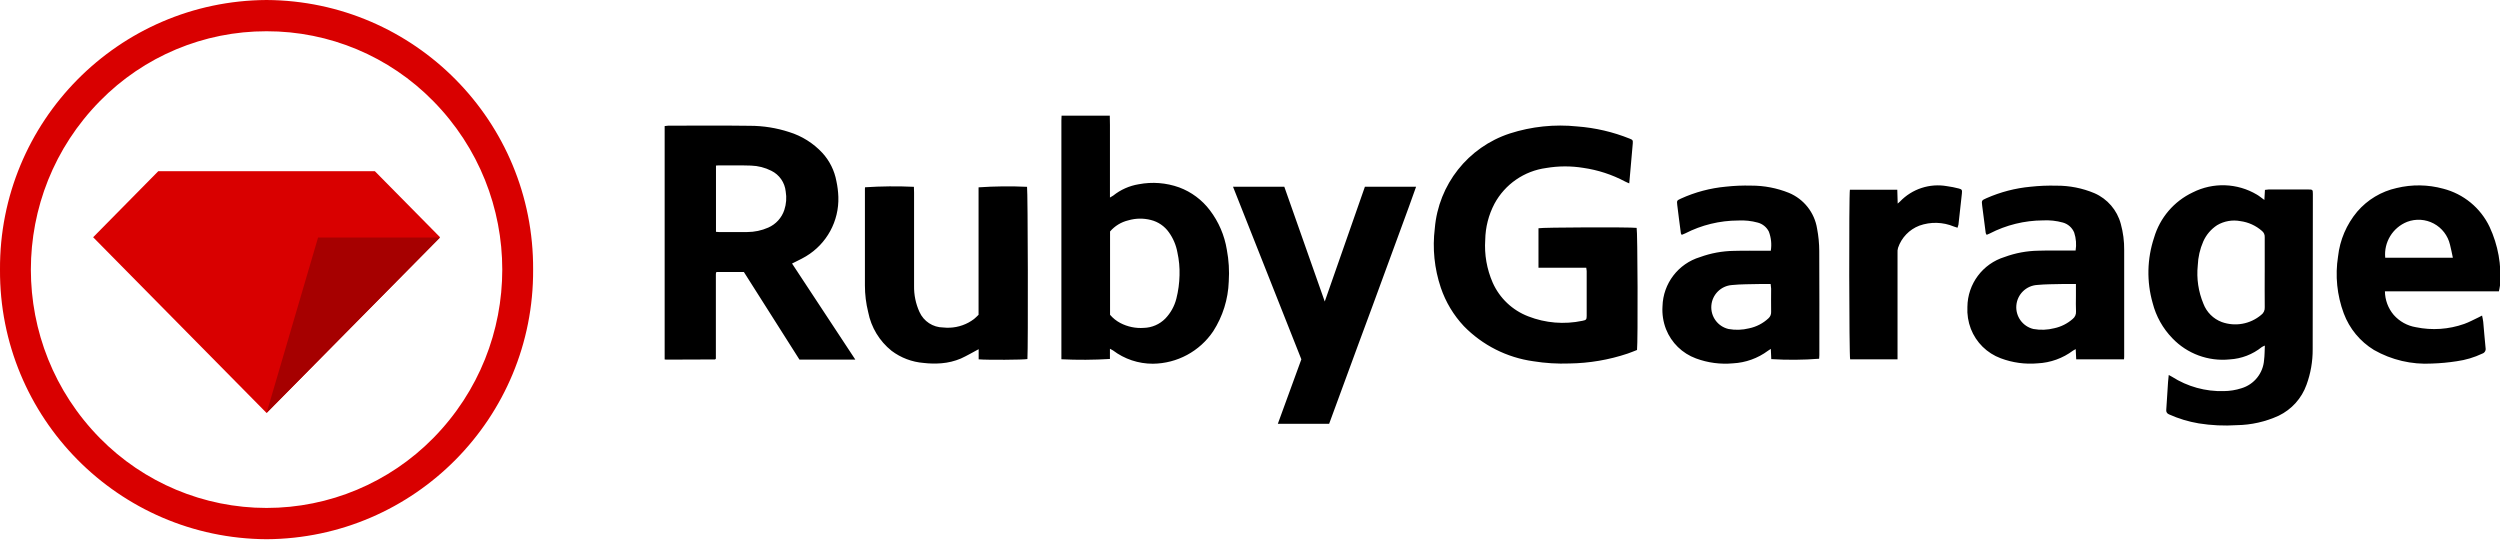
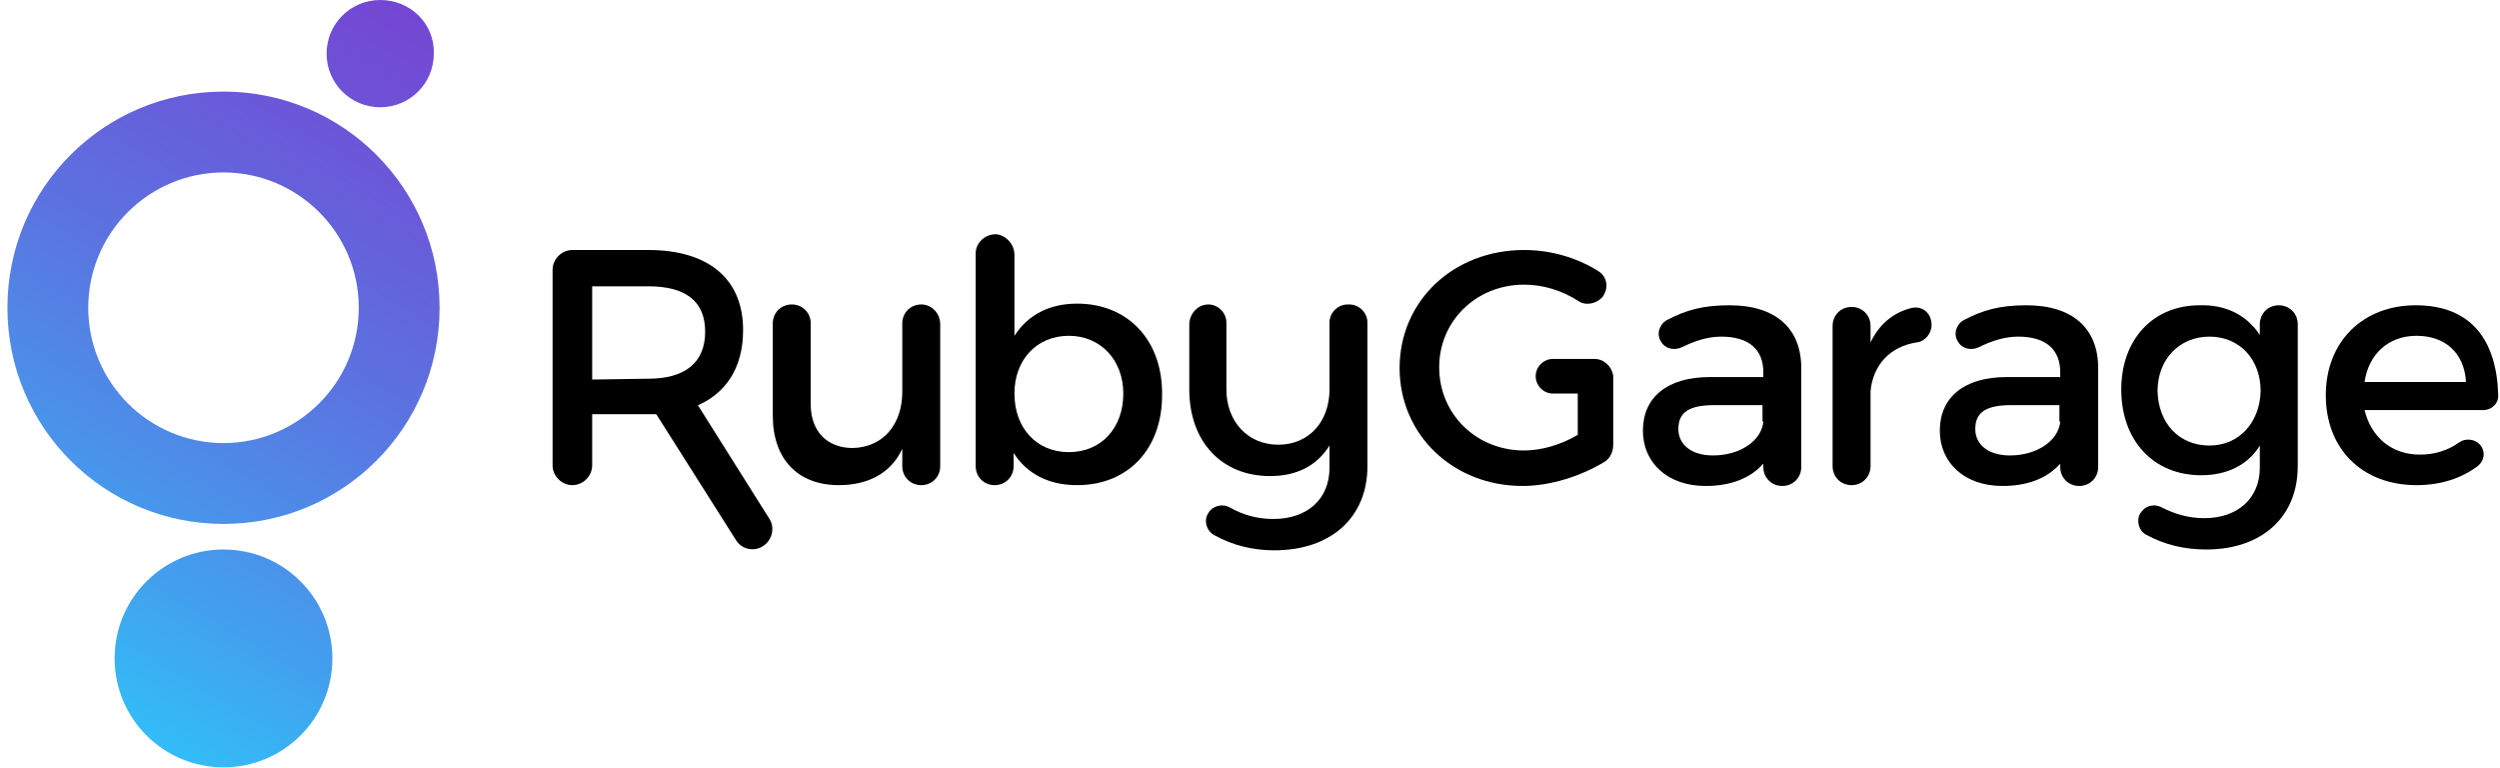
- <svg xmlns="http://www.w3.org/2000/svg" width="162.272" height="35" viewBox="0 0 153 33">
-   <defs>
-     <style>.cls-1,.cls-2,.cls-3{fill-rule:evenodd}.cls-2{fill:#d90000}.cls-3{fill:#a60000}</style>
-   </defs>
-   <path class="cls-1" d="M67.919,7.071c0,0.192.01,0.384,0.01,0.576q0,2.037,0,4.073v0.37a1.64,1.64,0,0,0,.2-0.12,3.37,3.37,0,0,1,1.561-.694,4.712,4.712,0,0,1,2.477.193,4.178,4.178,0,0,1,1.879,1.4,5.42,5.42,0,0,1,1.036,2.412,7.745,7.745,0,0,1,.118,1.949,6.022,6.022,0,0,1-.951,3.042,4.5,4.5,0,0,1-3.692,1.988,4.021,4.021,0,0,1-2.445-.817,1.39,1.39,0,0,0-.184-0.1v0.625a26.989,26.989,0,0,1-2.971.019V21.732q0-7.178,0-14.355c0-.1.007-0.2,0.011-0.3h2.945Zm0.016,7.095v5.1a2.137,2.137,0,0,0,.625.5,2.683,2.683,0,0,0,1.446.3,1.916,1.916,0,0,0,1.31-.569,2.724,2.724,0,0,0,.677-1.219,6.366,6.366,0,0,0,.194-1.43,5.67,5.67,0,0,0-.131-1.406,3.028,3.028,0,0,0-.52-1.225,1.91,1.91,0,0,0-1.106-.755,2.608,2.608,0,0,0-1.38.024A2.124,2.124,0,0,0,67.935,14.166Zm-15.59,7.84H48.926l-3.4-5.359H43.857a0.283,0.283,0,0,0-.023.023,0.063,0.063,0,0,0-.016.027,0.864,0.864,0,0,0-.007.1q0,2.579,0,5.153c-0.012.014-.019,0.024-0.027,0.031a0.052,0.052,0,0,1-.026.017l-2.942.011A1.138,1.138,0,0,1,40.677,22V7.715a1.88,1.88,0,0,1,.217-0.024c1.673,0,3.346-.016,5.017.008a7.718,7.718,0,0,1,2.381.381,4.645,4.645,0,0,1,2.04,1.281,3.491,3.491,0,0,1,.855,1.723,5.409,5.409,0,0,1,.12.966,4.083,4.083,0,0,1-1.978,3.634c-0.168.107-.351,0.189-0.528,0.281-0.1.051-.2,0.1-0.328,0.163Zm-8.522-7.818c0.061,0,.114.013,0.168,0.013,0.579,0,1.158,0,1.737,0a3.2,3.2,0,0,0,1.289-.272A1.792,1.792,0,0,0,48,12.851a2.344,2.344,0,0,0,.085-1.134,1.587,1.587,0,0,0-.882-1.267,2.947,2.947,0,0,0-1.241-.316c-0.657-.022-1.314-0.01-1.972-0.012-0.053,0-.107.006-0.172,0.01v4.055ZM75.461,11.43H78.6l2.475,7.023,2.457-7.025h3.133c-0.575,1.637-1.187,3.238-1.769,4.85s-1.182,3.209-1.773,4.814-1.187,3.229-1.78,4.845h-3.14l1.44-3.947ZM59.888,19.265v-7.8a25.817,25.817,0,0,1,2.967-.032c0.05,0.264.071,9.811,0.023,10.541-0.25.049-2.452,0.063-2.984,0.017V21.37c-0.375.2-.724,0.406-1.091,0.573a3.856,3.856,0,0,1-1.186.289,5.528,5.528,0,0,1-1.091-.02,3.759,3.759,0,0,1-1.963-.744,4.018,4.018,0,0,1-1.43-2.365,6.73,6.73,0,0,1-.2-1.634q0-2.954,0-5.908c0-.034,0-0.067.007-0.1a26.828,26.828,0,0,1,2.991-.028c0,0.117.01,0.238,0.01,0.358,0,1.9,0,3.8,0,5.7a3.691,3.691,0,0,0,.33,1.6,1.607,1.607,0,0,0,1.457.951,2.66,2.66,0,0,0,1.544-.3,2.949,2.949,0,0,0,.337-0.217C59.7,19.453,59.788,19.36,59.888,19.265Zm37.191-2.881H94.155V13.969c0.2-.057,5.594-0.077,6.008-0.023,0.059,0.2.083,6.956,0.023,7.473-0.181.07-.374,0.151-0.571,0.219a11.723,11.723,0,0,1-3.564.607,11.3,11.3,0,0,1-2.21-.136,7.358,7.358,0,0,1-4.254-2.15,6.481,6.481,0,0,1-1.409-2.352,8.2,8.2,0,0,1-.368-3.632A6.7,6.7,0,0,1,92.4,8.169a10.057,10.057,0,0,1,4.125-.431,10.784,10.784,0,0,1,3.215.748c0.182,0.073.2,0.094,0.185,0.3-0.047.573-.1,1.145-0.151,1.718l-0.064.719c-0.1-.045-0.181-0.074-0.254-0.114a7.832,7.832,0,0,0-2.561-.836,6.941,6.941,0,0,0-2.266.008,4.239,4.239,0,0,0-3.168,2.187,4.926,4.926,0,0,0-.565,2.212,5.608,5.608,0,0,0,.458,2.62,3.914,3.914,0,0,0,2.175,2.061,5.8,5.8,0,0,0,3.312.273c0.235-.045.263-0.081,0.264-0.3q0-1.375,0-2.75A1.564,1.564,0,0,0,97.079,16.385Zm35.648,6.564c0.088,0.048.147,0.076,0.2,0.11a5.59,5.59,0,0,0,3.175.877,3.592,3.592,0,0,0,1.075-.174,1.945,1.945,0,0,0,1.384-1.729c0.037-.277.032-0.559,0.048-0.883a1.168,1.168,0,0,0-.186.091,3.448,3.448,0,0,1-1.963.755,4.254,4.254,0,0,1-3.509-1.292,4.8,4.8,0,0,1-1.209-2.16,6.783,6.783,0,0,1,.088-4,4.445,4.445,0,0,1,2.366-2.768,4.082,4.082,0,0,1,3.925.135c0.148,0.085.279,0.2,0.458,0.327,0.013-.22.024-0.407,0.036-0.616a2.163,2.163,0,0,1,.225-0.025q1.21,0,2.422,0c0.271,0,.285.012,0.285,0.272q0,4.753-.011,9.506a6.2,6.2,0,0,1-.378,2.174,3.355,3.355,0,0,1-1.7,1.892,6.379,6.379,0,0,1-2.567.58,10.406,10.406,0,0,1-2.328-.109,7.391,7.391,0,0,1-1.815-.55,0.258,0.258,0,0,1-.172-0.294c0.016-.194.026-0.389,0.038-0.584,0.023-.369.046-0.739,0.071-1.108C132.693,23.242,132.71,23.109,132.727,22.949Zm5.874-6.275c0-.721,0-1.442,0-2.163a0.449,0.449,0,0,0-.17-0.378,2.5,2.5,0,0,0-1.322-.6,2.053,2.053,0,0,0-1.418.247,2.3,2.3,0,0,0-.852,1,4.047,4.047,0,0,0-.336,1.469,4.8,4.8,0,0,0,.347,2.343,1.927,1.927,0,0,0,1.119,1.116,2.454,2.454,0,0,0,2.413-.433,0.531,0.531,0,0,0,.22-0.473C138.594,18.1,138.6,17.386,138.6,16.674Zm-30.227-1.337a2.284,2.284,0,0,0-.121-1.163,1.059,1.059,0,0,0-.677-0.55,3.792,3.792,0,0,0-1.2-.128,7.146,7.146,0,0,0-3.246.791c-0.067.034-.138,0.058-0.209,0.088a0.308,0.308,0,0,1-.05-0.087c-0.076-.579-0.155-1.159-0.223-1.739-0.032-.276-0.024-0.278.226-0.395a8.523,8.523,0,0,1,2.747-.729,11.426,11.426,0,0,1,1.553-.064,6.125,6.125,0,0,1,2.305.442,2.855,2.855,0,0,1,1.726,2.186,7.42,7.42,0,0,1,.133,1.363c0.013,2.127.006,4.253,0.006,6.38,0,0.076-.009.153-0.013,0.224a20.869,20.869,0,0,1-2.929.022c-0.008-.19-0.017-0.388-0.028-0.626-0.084.055-.13,0.083-0.174,0.115a3.932,3.932,0,0,1-2.142.77,5.144,5.144,0,0,1-2.263-.3,3.135,3.135,0,0,1-1.835-1.791,3.283,3.283,0,0,1-.215-1.4,3.232,3.232,0,0,1,2.3-3.012,6.284,6.284,0,0,1,2.061-.379c0.653-.02,1.307-0.007,1.961-0.009h0.31Zm-0.01,2.046c-0.24,0-.459-0.005-0.678,0-0.566.015-1.134,0.005-1.7,0.063a1.365,1.365,0,0,0-.2,2.69,2.981,2.981,0,0,0,1.256-.041,2.465,2.465,0,0,0,1.189-.615,0.486,0.486,0,0,0,.162-0.384c-0.01-.477,0-0.955,0-1.432C108.388,17.579,108.374,17.495,108.364,17.383Zm21.624,4.611h-2.924c-0.01-.2-0.02-0.4-0.031-0.628a1.761,1.761,0,0,0-.161.09,3.929,3.929,0,0,1-2.167.781,5.127,5.127,0,0,1-2.262-.31,3.133,3.133,0,0,1-1.827-1.8,3.27,3.27,0,0,1-.211-1.345,3.224,3.224,0,0,1,2.279-3.054,6.23,6.23,0,0,1,2.06-.384c0.663-.021,1.327-0.008,1.99-0.009h0.293a2.34,2.34,0,0,0-.086-1.1,1.054,1.054,0,0,0-.692-0.614,3.816,3.816,0,0,0-1.227-.132,7.171,7.171,0,0,0-3.246.8c-0.058.029-.12,0.053-0.193,0.085a0.413,0.413,0,0,1-.056-0.106c-0.074-.56-0.149-1.12-0.218-1.681-0.039-.32-0.034-0.325.265-0.458a8.675,8.675,0,0,1,2.694-.7,11.9,11.9,0,0,1,1.582-.065,5.894,5.894,0,0,1,2.331.461,2.846,2.846,0,0,1,1.61,1.873A5.792,5.792,0,0,1,130,15.312q0.006,3.234,0,6.467C130,21.837,130,21.895,129.988,21.994Zm-2.941-4.611c-0.312,0-.578-0.006-0.844,0-0.508.013-1.019,0.008-1.524,0.057a1.368,1.368,0,0,0-.237,2.695,3.017,3.017,0,0,0,1.283-.047,2.5,2.5,0,0,0,1.122-.566,0.532,0.532,0,0,0,.205-0.454c-0.018-.311-0.005-0.623-0.005-0.935V17.383Zm25.886,0.446h-6.976a2.273,2.273,0,0,0,.536,1.442,2.311,2.311,0,0,0,1.361.755,5.515,5.515,0,0,0,2.954-.2c0.306-.108.593-0.269,0.889-0.407,0.058-.027.113-0.058,0.206-0.106,0.028,0.149.06,0.268,0.071,0.39,0.05,0.534.088,1.068,0.144,1.6a0.294,0.294,0,0,1-.2.338,5.356,5.356,0,0,1-1.568.468,12.368,12.368,0,0,1-1.518.141,6.42,6.42,0,0,1-3.544-.83,4.45,4.45,0,0,1-1.851-2.243,6.9,6.9,0,0,1-.349-3.476,5.152,5.152,0,0,1,1.174-2.748,4.442,4.442,0,0,1,2.412-1.445,5.7,5.7,0,0,1,2.85.041,4.334,4.334,0,0,1,2.841,2.341,7.105,7.105,0,0,1,.64,3.551,1.4,1.4,0,0,1-.033.2C152.966,17.69,152.954,17.737,152.933,17.829Zm-2.819-2.059c-0.062-.286-0.107-0.543-0.174-0.794a1.976,1.976,0,0,0-2.62-1.4,2.145,2.145,0,0,0-1.344,2.2h4.138Zm-36.9-4.159h2.9c0.009,0.276.016,0.541,0.025,0.849,0.071-.062.107-0.09,0.139-0.123a3.207,3.207,0,0,1,2.87-.944,6.1,6.1,0,0,1,.734.145c0.186,0.047.208,0.092,0.187,0.295-0.067.639-.14,1.278-0.212,1.917a1.26,1.26,0,0,1-.057.188c-0.085-.027-0.155-0.047-0.222-0.073a2.929,2.929,0,0,0-2.112-.055,2.214,2.214,0,0,0-1.306,1.359,0.872,0.872,0,0,0-.031.316q0,3.073,0,6.145v0.363h-2.9C113.165,21.781,113.15,11.965,113.213,11.612Z" />
-   <path class="cls-2" d="M16.314,1.913a14.249,14.249,0,0,1,10.2,4.273,14.7,14.7,0,0,1,0,20.627,14.311,14.311,0,0,1-20.4,0,14.7,14.7,0,0,1,0-20.627,14.249,14.249,0,0,1,10.2-4.273m0-1.913A16.407,16.407,0,0,0,0,16.5,16.407,16.407,0,0,0,16.314,33,16.407,16.407,0,0,0,32.627,16.5,16.407,16.407,0,0,0,16.314,0h0Z" />
-   <path class="cls-2" d="M9.688,10.476L5.7,14.519,16.314,25.274,26.931,14.519,22.94,10.476H9.688Z" />
-   <path class="cls-3" d="M16.314,25.274L26.931,14.536H19.466Z" />
+ <svg xmlns="http://www.w3.org/2000/svg" version="1.1" id="Layer_1" x="0px" y="0px" viewBox="0 0 303 93" style="enable-background:new 0 0 303 93;" xml:space="preserve">
+   <style type="text/css">
+ 	.st0{fill:url(#SVGID_1_);}
+ 	.st1{fill:none;}
+ </style>
+   <path d="M79.9,50.2c-0.4,0-0.9,0-1.3,0h-6.8v6.2c0,1.3-1.1,2.4-2.4,2.4l0,0c-1.3,0-2.4-1.1-2.4-2.4V32.7c0-1.3,1.1-2.4,2.4-2.4h9.2  c7.3,0,11.5,3.5,11.5,9.7c0,4.6-2.1,7.8-5.9,9.3 M78.6,45.9c4.4,0,6.9-1.9,6.9-5.7s-2.5-5.5-6.9-5.5h-6.8V46L78.6,45.9L78.6,45.9z" />
+   <g>
+     <path d="M111.7,36.9c-1.3,0-2.3,1-2.3,2.3v8.3c0,3.8-2.2,6.7-6,6.8c-3.1,0-5.1-2-5.1-5.3v-9.8c0-1.3-1-2.3-2.3-2.3l0,0   c-1.3,0-2.3,1-2.3,2.3v11.2c0,5.2,3,8.4,8,8.4c3.5,0,6.3-1.4,7.7-4.4v2.1c0,1.3,1,2.3,2.3,2.3l0,0c1.3,0,2.3-1,2.3-2.3V39.3   C114,38,113,36.9,111.7,36.9L111.7,36.9z" />
+   </g>
+   <g>
+     <path d="M130.6,36.8c-3.4,0-6,1.4-7.6,3.9v-9.8c0-1.2-0.9-2.3-2.1-2.5c-1.4-0.1-2.6,1-2.6,2.3v25.8c0,1.3,1,2.3,2.3,2.3l0,0   c1.3,0,2.3-1,2.3-2.3v-1.6c1.6,2.5,4.2,3.9,7.7,3.9c6.2,0,10.3-4.4,10.3-10.9C141,41.3,136.8,36.8,130.6,36.8z M129.6,54.8   c-3.9,0-6.6-2.9-6.6-7.1c0-4.1,2.7-7,6.6-7c3.9,0,6.6,3,6.6,7C136.2,51.9,133.5,54.8,129.6,54.8z" />
+   </g>
+   <path d="M146.5,36.9L146.5,36.9c1.2,0,2.2,1,2.2,2.2v8.1c0,3.9,2.6,6.7,6.3,6.7s6.2-2.8,6.2-6.7v-6.8v-1.3c0-1.2,1-2.2,2.2-2.2h0.2  c1.2,0,2.2,1,2.2,2.2v17.4c0,6.2-4.4,10.2-11.3,10.2c-2.6,0-5-0.6-7.2-1.8c-1-0.5-1.4-1.8-0.8-2.7l0,0c0.5-0.9,1.7-1.2,2.6-0.7  c1.6,0.9,3.3,1.4,5.3,1.4c4.1,0,6.8-2.4,6.8-6.2V54c-1.5,2.4-3.9,3.7-7.2,3.7c-5.9,0-9.8-4.2-9.8-10.5v-8  C144.3,37.9,145.3,36.9,146.5,36.9z" />
+   <path d="M92.5,66.2L92.5,66.2c-1.1,0.7-2.6,0.4-3.3-0.8L79,49.3l4.1-2.6l10.2,16.2C94,64,93.6,65.5,92.5,66.2z" />
+   <g>
+     <path d="M231.5,37.4c-2.1,0.6-3.7,2-4.7,4.1v-2c0-1.3-1-2.3-2.3-2.3s-2.3,1-2.3,2.3v17c0,1.3,1,2.3,2.3,2.3s2.3-1,2.3-2.3v-9.1   c0.3-3.1,2.3-5.4,5.6-5.9c1-0.1,1.8-1.1,1.8-2.1C234.2,37.9,233,36.9,231.5,37.4z" />
+     <path d="M276.3,37c-1.3,0-2.3,1-2.3,2.3v1.3c-1.5-2.3-4-3.7-7.3-3.6c-5.7,0-9.5,4.2-9.5,10.2c0,6.2,3.9,10.4,9.7,10.4   c3.2,0,5.7-1.3,7.1-3.6v2.7c0,3.7-2.7,6.1-6.7,6.1c-2,0-3.6-0.5-5.2-1.3c-0.9-0.5-2-0.2-2.5,0.6l-0.1,0.1c-0.5,0.9-0.2,2.1,0.7,2.6   c2.2,1.2,4.6,1.8,7.3,1.8c6.7,0,11.1-3.9,11.1-10.1V39.3C278.6,38,277.6,37,276.3,37z M267.9,54c-3.7,0-6.2-2.7-6.3-6.6   c0-3.8,2.6-6.6,6.3-6.6c3.6,0,6.2,2.7,6.2,6.6C274,51.2,271.5,54,267.9,54z" />
+     <path d="M292.9,37c-6.4,0-10.9,4.4-10.9,10.9s4.4,10.9,11,10.9c2.9,0,5.4-0.8,7.4-2.3c0.9-0.7,1-1.9,0.2-2.7   c-0.6-0.6-1.7-0.7-2.4-0.2c-1.4,1-3,1.5-4.8,1.5c-3.4,0-5.9-2.1-6.7-5.4h14.4c1.1,0,1.9-0.9,1.8-1.9C302.7,41.2,299.6,37,292.9,37z    M286.7,46.3c0.5-3.4,2.9-5.6,6.3-5.6c3.5,0,5.8,2.1,6,5.6H286.7z" />
+     <path d="M209.7,37c-3.3,0-5.3,0.6-7.6,1.8c-0.9,0.5-1.3,1.7-0.7,2.6c0.5,0.9,1.6,1.1,2.5,0.7c1.6-0.8,3.2-1.3,4.8-1.3   c3.4,0,5.1,1.6,5.1,4.3v0.6h-6.5c-5.2,0-8.1,2.5-8.1,6.5c0,3.8,2.9,6.7,7.6,6.7c3,0,5.4-0.9,7-2.7v0.4c0,1.3,1,2.3,2.3,2.3   s2.3-1,2.3-2.3v-2.1v-4.3v-5.6C218.4,39.8,215.3,37,209.7,37z M213.8,51.1c-0.2,2.3-2.8,4.1-6.1,4.1c-2.6,0-4.2-1.3-4.2-3.2   c0-2.1,1.4-2.9,4.4-2.9h5.8v2H213.8z" />
+     <path d="M245.7,37c-3.3,0-5.3,0.6-7.6,1.8c-0.9,0.5-1.3,1.7-0.7,2.6c0.5,0.9,1.6,1.1,2.5,0.7c1.6-0.8,3.2-1.3,4.8-1.3   c3.4,0,5.1,1.6,5.1,4.3v0.6h-6.5c-5.2,0-8.1,2.5-8.1,6.5c0,3.8,2.9,6.7,7.6,6.7c3,0,5.4-0.9,7-2.7v0.4c0,1.3,1,2.3,2.3,2.3   s2.3-1,2.3-2.3v-12C254.4,39.8,251.3,37,245.7,37z M249.8,51.1c-0.2,2.3-2.8,4.1-6.1,4.1c-2.6,0-4.2-1.3-4.2-3.2   c0-2.1,1.4-2.9,4.4-2.9h5.8v2H249.8z" />
+     <path d="M193.3,43.5h-5c-1.1,0-2.1,0.9-2.1,2.1c0,1.1,0.9,2.1,2.1,2.1h3v5c-2,1.2-4.4,1.9-6.5,1.9c-5.8,0-10.3-4.4-10.3-10.1   c0-5.6,4.5-10,10.3-10c2.3,0,4.6,0.7,6.6,2c0.9,0.6,2.2,0.3,2.9-0.5c0.8-1.1,0.6-2.5-0.6-3.2c-2.6-1.6-5.7-2.5-8.9-2.5   c-8.6,0-15.1,6.2-15.1,14.3s6.5,14.3,14.9,14.3c3.4,0,7.1-1.2,9.9-2.9c0.7-0.4,1.1-1.2,1.1-2.1v-8.2c0,0,0,0,0-0.1c0,0,0,0,0-0.1   C195.4,44.4,194.5,43.5,193.3,43.5z" />
+   </g>
+   <linearGradient id="SVGID_1_" gradientUnits="userSpaceOnUse" x1="-2.233" y1="-2.272" x2="83.991" y2="143.169" gradientTransform="matrix(1 0 0 -1 0 93)">
+     <stop offset="0" style="stop-color:#24D6FF" />
+     <stop offset="3.927205e-03" style="stop-color:#25D5FF" />
+     <stop offset="0.191" style="stop-color:#42A0EE" />
+     <stop offset="0.374" style="stop-color:#5A75E1" />
+     <stop offset="0.549" style="stop-color:#6D53D7" />
+     <stop offset="0.716" style="stop-color:#7A3BCF" />
+     <stop offset="0.869" style="stop-color:#822CCB" />
+     <stop offset="0.996" style="stop-color:#8527C9" />
+   </linearGradient>
+   <path class="st0" d="M27.1,66.6c7.3,0,13.2,5.9,13.2,13.2c0,7.3-5.9,13.2-13.2,13.2s-13.2-5.9-13.2-13.2  C13.9,72.5,19.8,66.6,27.1,66.6L27.1,66.6z M27.1,11.1c14.5,0,26.2,11.7,26.2,26.2S41.6,63.5,27.1,63.5S0.9,51.8,0.9,37.3  C0.9,22.8,12.6,11.1,27.1,11.1L27.1,11.1z M27.1,20.9c-9,0-16.4,7.3-16.4,16.4c0,9,7.3,16.4,16.4,16.4c9,0,16.4-7.3,16.4-16.4  S36.1,20.9,27.1,20.9L27.1,20.9z M46.1,0c-3.6,0-6.5,2.9-6.5,6.5s2.9,6.5,6.5,6.5s6.5-2.9,6.5-6.5C52.7,2.9,49.8,0,46.1,0z" />
+   <rect id="_x3C_Slice_x3E_" class="st1" width="303" height="93" />
</svg>
